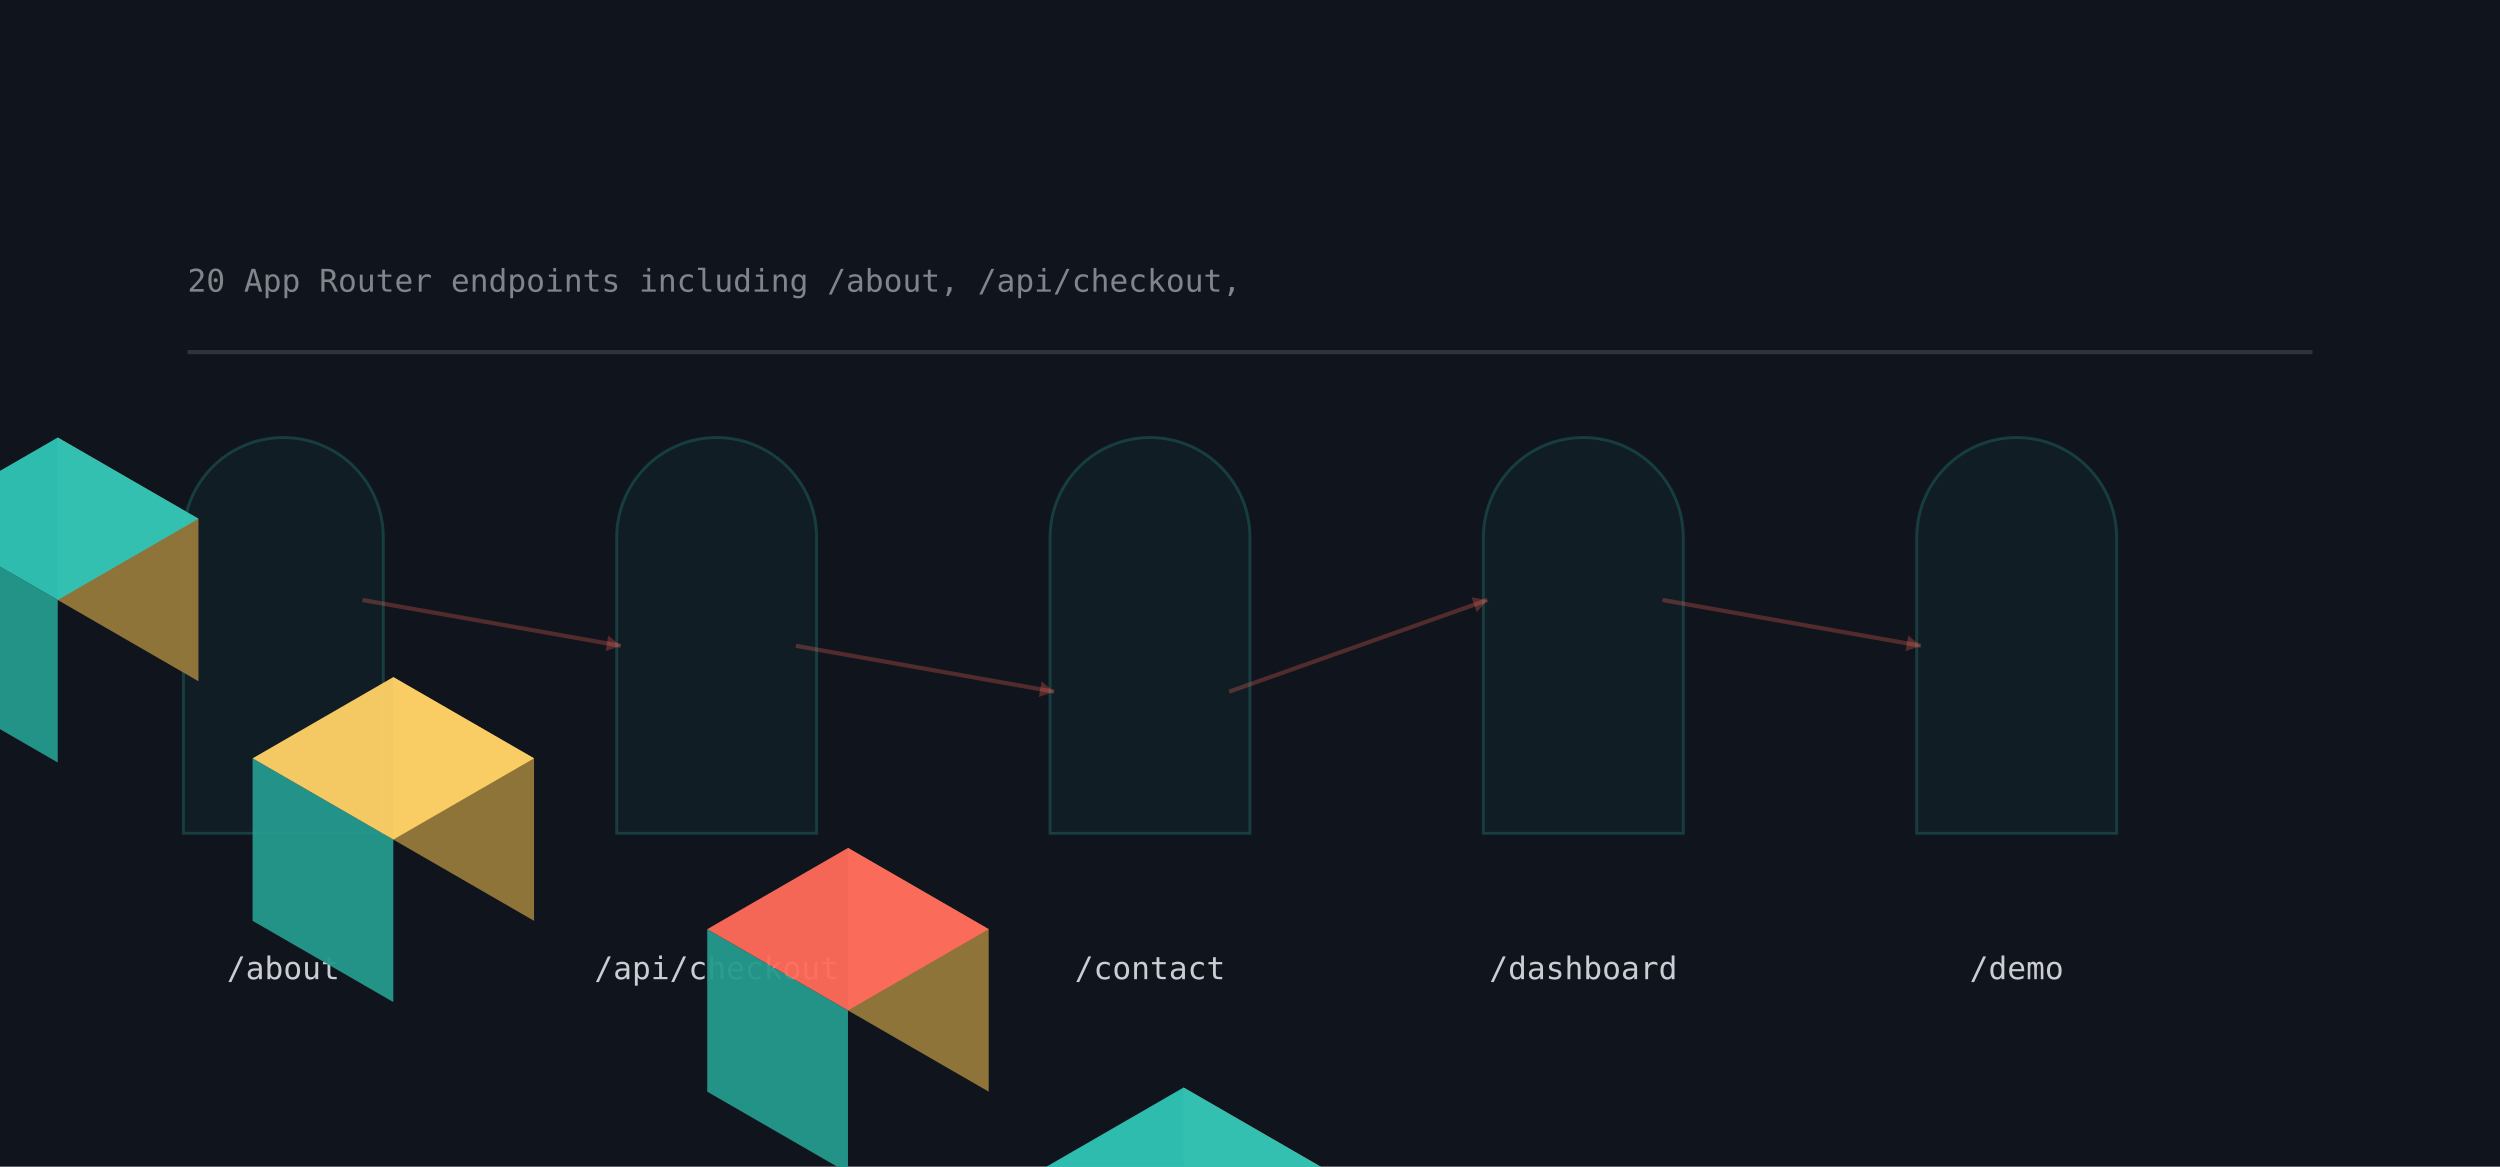
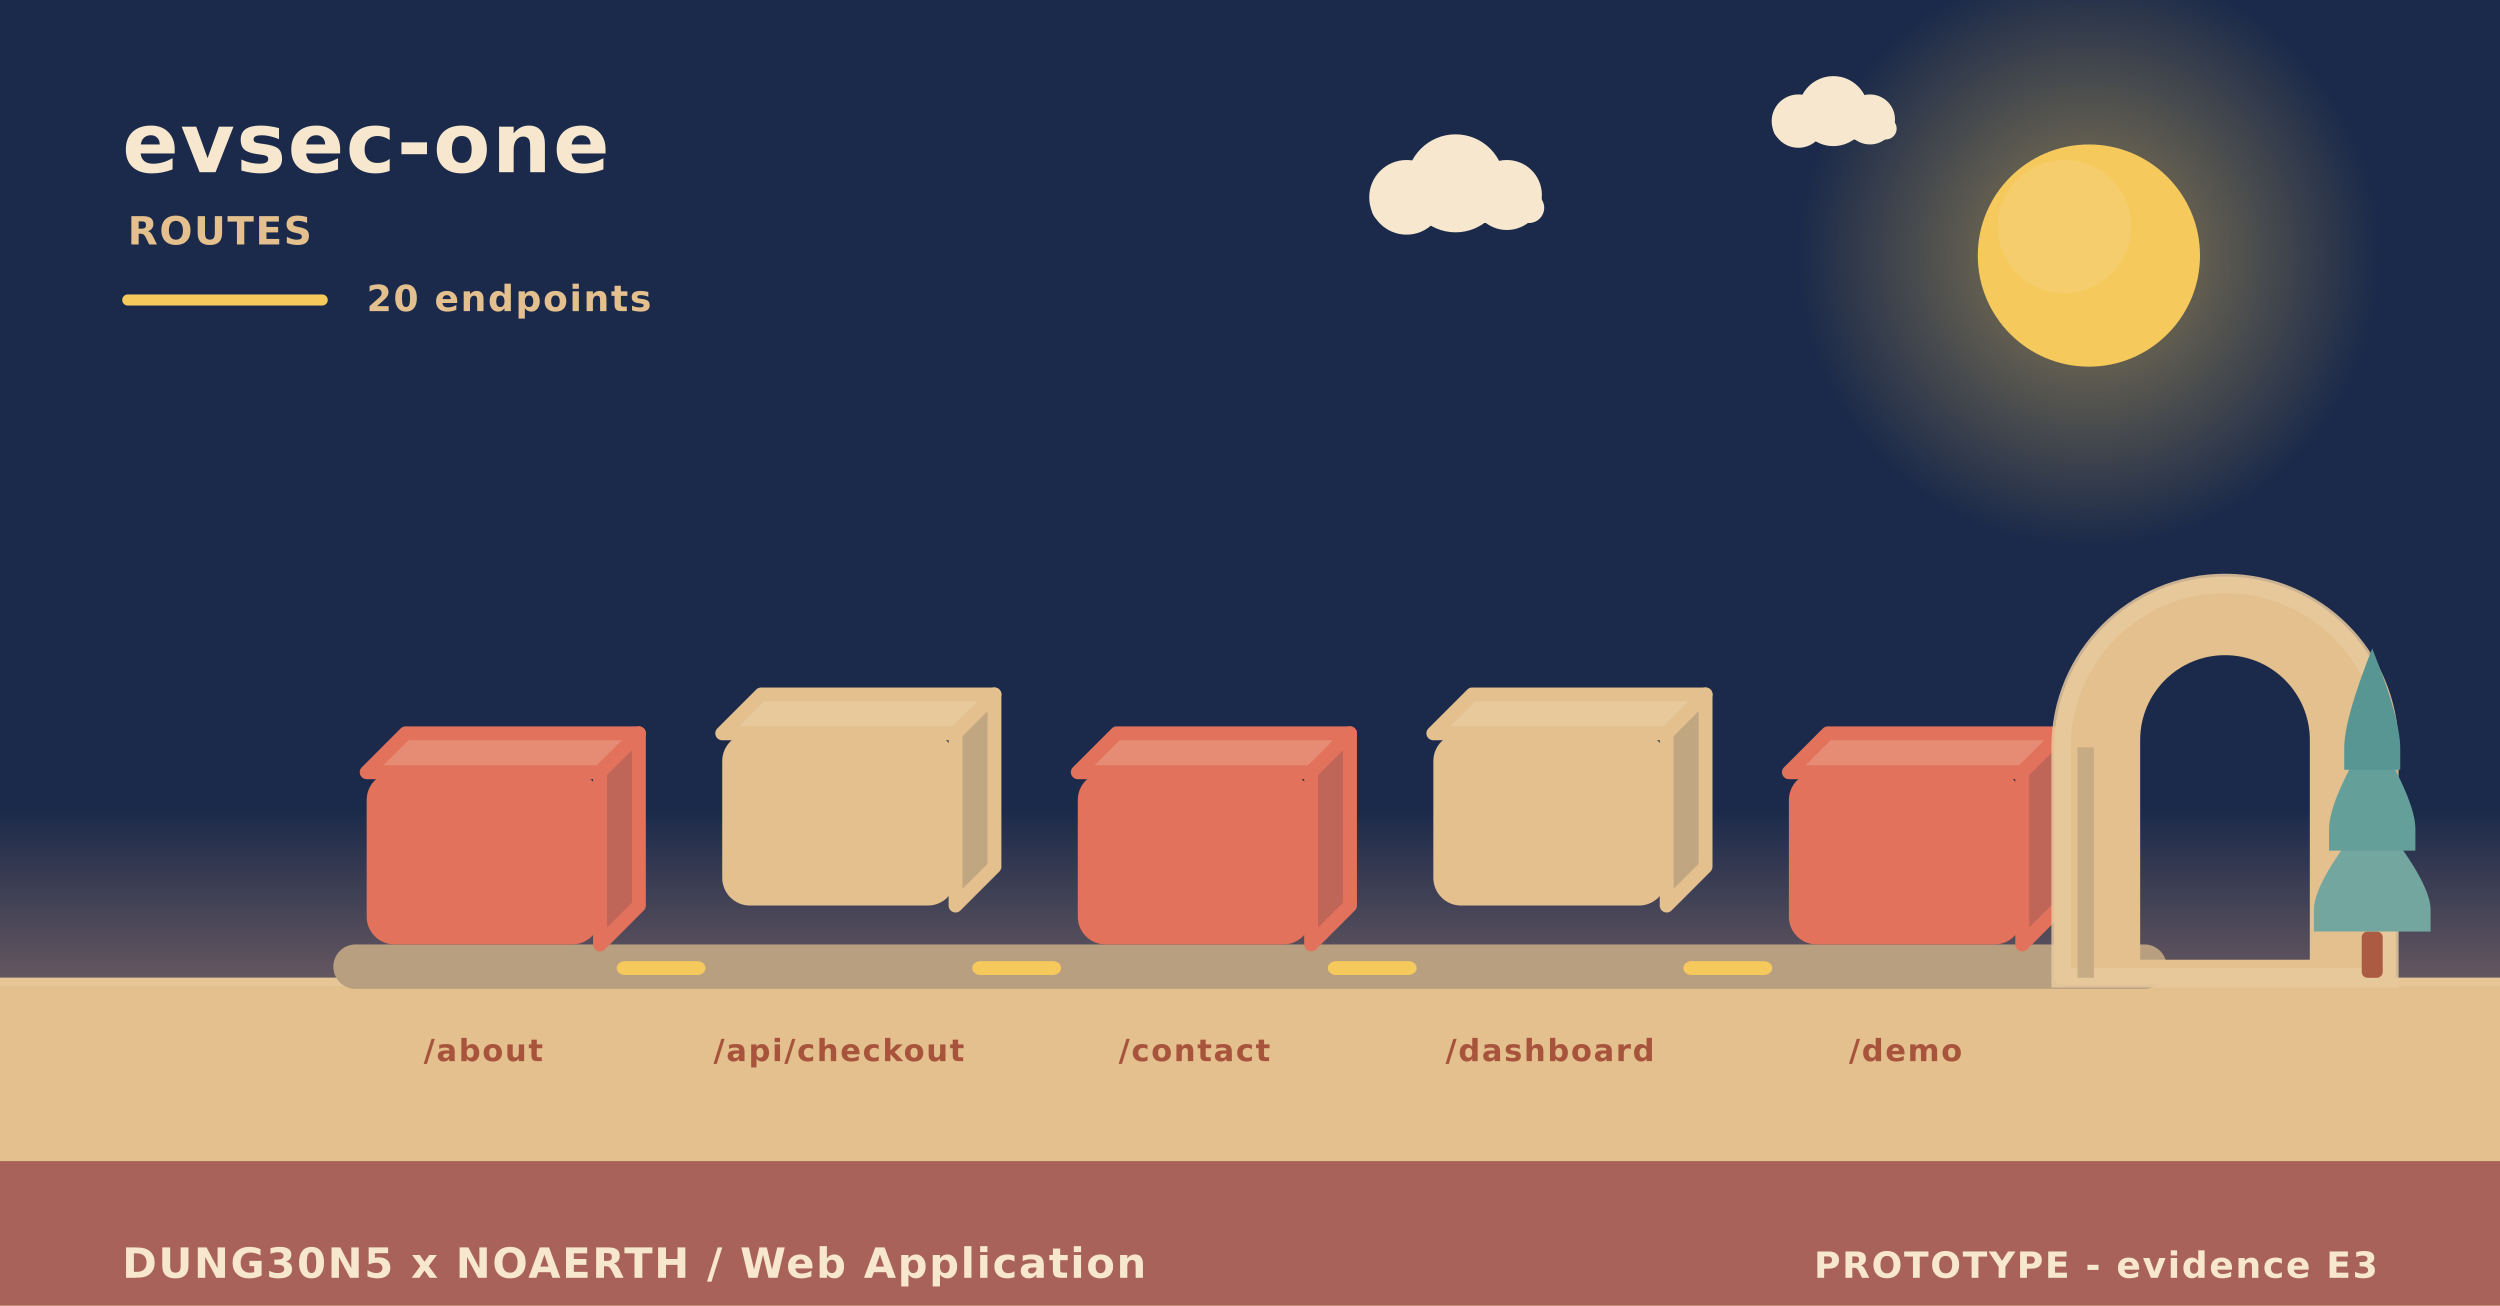
- <svg xmlns="http://www.w3.org/2000/svg" viewBox="0 0 1200 560" width="1200" height="560" role="img" aria-label="evsec-one data flow">
-   <rect width="1200" height="560" fill="#10141c" />
-   <defs>
-     <linearGradient id="gf" x1="0" y1="0" x2="1" y2="1">
-       <stop offset="0%" stop-color="#ff6b5a" />
-       <stop offset="100%" stop-color="#2ec4b6" />
-     </linearGradient>
-   </defs>
-   <path d="M88.00,400.00 L88.00,258.00 A48.00,48.00 0 0 1 184.00,258.00 L184.00,400.00 Z" fill="rgba(46,196,182,0.100)" opacity="0.55" stroke="rgba(46,196,182,0.400)" stroke-width="1.4" />
-   <polygon points="-133.37,173.00 -65.82,212.00 -65.82,134.00 -133.37,95.00" fill="#94793b" opacity="0.95" />
-   <polygon points="-200.92,212.00 -133.37,251.00 -133.37,173.00 -200.92,134.00" fill="#24998e" opacity="0.95" />
-   <polygon points="-133.37,95.00 -65.82,134.00 -133.37,173.00 -200.92,134.00" fill="#ff6b5a" opacity="0.95" />
-   <text x="136" y="470" font-family="ui-monospace,Menlo,monospace" font-size="15" fill="rgba(242,245,249,0.820)" text-anchor="middle">/about</text>
-   <path d="M296.00,400.00 L296.00,258.00 A48.00,48.00 0 0 1 392.00,258.00 L392.00,400.00 Z" fill="rgba(46,196,182,0.100)" opacity="0.55" stroke="rgba(46,196,182,0.400)" stroke-width="1.4" />
-   <polygon points="27.71,288.00 95.26,327.00 95.26,249.00 27.71,210.00" fill="#94793b" opacity="0.95" />
-   <polygon points="-39.84,327.00 27.71,366.00 27.71,288.00 -39.84,249.00" fill="#24998e" opacity="0.95" />
-   <polygon points="27.71,210.00 95.26,249.00 27.71,288.00 -39.84,249.00" fill="#2ec4b6" opacity="0.95" />
-   <text x="344" y="470" font-family="ui-monospace,Menlo,monospace" font-size="15" fill="rgba(242,245,249,0.820)" text-anchor="middle">/api/checkout</text>
-   <line x1="174.00" y1="288.00" x2="298.00" y2="310.00" stroke="rgba(255,107,90,0.500)" stroke-width="2.00" opacity="0.55" />
-   <polygon points="298.00,310.00 291.97,305.07 290.64,312.55" fill="rgba(255,107,90,0.500)" opacity="0.55" />
-   <path d="M504.00,400.00 L504.00,258.00 A48.00,48.00 0 0 1 600.00,258.00 L600.00,400.00 Z" fill="rgba(46,196,182,0.100)" opacity="0.55" stroke="rgba(46,196,182,0.400)" stroke-width="1.4" />
-   <polygon points="188.79,403.00 256.34,442.00 256.34,364.00 188.79,325.00" fill="#94793b" opacity="0.95" />
-   <polygon points="121.24,442.00 188.79,481.00 188.79,403.00 121.24,364.00" fill="#24998e" opacity="0.95" />
-   <polygon points="188.79,325.00 256.34,364.00 188.79,403.00 121.24,364.00" fill="#ffd166" opacity="0.95" />
-   <text x="552" y="470" font-family="ui-monospace,Menlo,monospace" font-size="15" fill="rgba(242,245,249,0.820)" text-anchor="middle">/contact</text>
-   <line x1="382.00" y1="310.00" x2="506.00" y2="332.00" stroke="rgba(255,107,90,0.500)" stroke-width="2.00" opacity="0.55" />
-   <polygon points="506.00,332.00 499.97,327.07 498.64,334.55" fill="rgba(255,107,90,0.500)" opacity="0.55" />
-   <path d="M712.00,400.00 L712.00,258.00 A48.00,48.00 0 0 1 808.00,258.00 L808.00,400.00 Z" fill="rgba(46,196,182,0.100)" opacity="0.55" stroke="rgba(46,196,182,0.400)" stroke-width="1.4" />
-   <polygon points="407.03,485.00 474.58,524.00 474.58,446.00 407.03,407.00" fill="#94793b" opacity="0.95" />
-   <polygon points="339.48,524.00 407.03,563.00 407.03,485.00 339.48,446.00" fill="#24998e" opacity="0.95" />
-   <polygon points="407.03,407.00 474.58,446.00 407.03,485.00 339.48,446.00" fill="#ff6b5a" opacity="0.95" />
-   <text x="760" y="470" font-family="ui-monospace,Menlo,monospace" font-size="15" fill="rgba(242,245,249,0.820)" text-anchor="middle">/dashboard</text>
-   <line x1="590.00" y1="332.00" x2="714.00" y2="288.00" stroke="rgba(255,107,90,0.500)" stroke-width="2.00" opacity="0.55" />
-   <polygon points="714.00,288.00 706.32,286.69 708.86,293.86" fill="rgba(255,107,90,0.500)" opacity="0.55" />
-   <path d="M920.00,400.00 L920.00,258.00 A48.00,48.00 0 0 1 1016.00,258.00 L1016.00,400.00 Z" fill="rgba(46,196,182,0.100)" opacity="0.55" stroke="rgba(46,196,182,0.400)" stroke-width="1.4" />
-   <polygon points="568.11,600.00 635.66,639.00 635.66,561.00 568.11,522.00" fill="#94793b" opacity="0.95" />
-   <polygon points="500.56,639.00 568.11,678.00 568.11,600.00 500.56,561.00" fill="#24998e" opacity="0.95" />
-   <polygon points="568.11,522.00 635.66,561.00 568.11,600.00 500.56,561.00" fill="#2ec4b6" opacity="0.95" />
-   <text x="968" y="470" font-family="ui-monospace,Menlo,monospace" font-size="15" fill="rgba(242,245,249,0.820)" text-anchor="middle">/demo</text>
-   <line x1="798.00" y1="288.00" x2="922.00" y2="310.00" stroke="rgba(255,107,90,0.500)" stroke-width="2.00" opacity="0.55" />
-   <polygon points="922.00,310.00 915.97,305.07 914.64,312.55" fill="rgba(255,107,90,0.500)" opacity="0.55" />
-   <rect x="90.00" y="168.00" width="1020.00" height="2.00" rx="0.00" fill="rgba(242,245,249,0.140)" opacity="1.00" />
-   <text x="90" y="140" font-family="ui-monospace,Menlo,monospace" font-size="15" fill="rgba(242,245,249,0.500)">20 App Router endpoints including /about, /api/checkout,</text>
+ <svg xmlns="http://www.w3.org/2000/svg" width="900" height="470" viewBox="0 0 900 470" role="img" aria-label="evsec-one - how data moves">
+   <linearGradient id="skyd" x1="0" y1="0" x2="0" y2="1">
+     <stop offset="0" stop-color="#1b2a4a" />
+     <stop offset="0.62" stop-color="#1b2a4a" />
+     <stop offset="1" stop-color="#f3ad8a" />
+   </linearGradient>
+   <rect width="900" height="470" fill="url(#skyd)" />
+   <radialGradient id="sund">
+     <stop offset="0.35" stop-color="#f5c95c" stop-opacity="0.34" />
+     <stop offset="1" stop-color="#f5c95c" stop-opacity="0" />
+   </radialGradient>
+   <circle cx="752" cy="92" r="104" fill="url(#sund)" />
+   <circle cx="752" cy="92" r="40" fill="#f5c95c" />
+   <circle cx="743.2" cy="81.6" r="24" fill="#f5d27e" opacity="0.5" />
+   <g>
+     <circle cx="524" cy="66" r="17.64" fill="#f6e7ce" />
+     <circle cx="506.36" cy="71.04" r="13.44" fill="#f6e7ce" />
+     <circle cx="542.48" cy="70.2" r="12.6" fill="#f6e7ce" />
+     <rect x="493.76" y="69.36" width="62.16" height="10.92" rx="5.46" fill="#f6e7ce" />
+   </g>
+   <g>
+     <circle cx="660" cy="40" r="12.6" fill="#f6e7ce" />
+     <circle cx="647.4" cy="43.6" r="9.6" fill="#f6e7ce" />
+     <circle cx="673.2" cy="43" r="9" fill="#f6e7ce" />
+     <rect x="638.4" y="42.4" width="44.4" height="7.8" rx="3.9" fill="#f6e7ce" />
+   </g>
+   <rect x="0" y="352" width="900" height="118" fill="#e3c08d" />
+   <rect x="0" y="352" width="900" height="3" fill="#e6c596" />
+   <text x="44" y="62" font-family="Verdana,DejaVu Sans,sans-serif" font-size="30" font-weight="700" letter-spacing="0.6" fill="#f6e7ce" text-anchor="start">evsec-one</text>
+   <text x="46" y="88" font-family="Verdana,DejaVu Sans,sans-serif" font-size="14" font-weight="700" letter-spacing="0.6" fill="#e3c08d" text-anchor="start">ROUTES</text>
+   <rect x="44" y="106" width="74" height="4" rx="2" fill="#f5c95c" />
+   <text x="132" y="112" font-family="Verdana,DejaVu Sans,sans-serif" font-size="13" font-weight="700" letter-spacing="0.6" fill="#e3c08d" text-anchor="start">20 endpoints</text>
+   <rect x="120" y="340" width="660" height="16" rx="8" fill="#b79f80" />
+   <path d="M132,278 L216,278 L230,264 L146,264 Z" fill="#e68c74" stroke="#e2725b" stroke-width="5" stroke-linejoin="round" />
+   <path d="M216,278 L230,264 L230,326 L216,340 Z" fill="#c06658" stroke="#e2725b" stroke-width="5" stroke-linejoin="round" />
+   <rect x="132" y="278" width="84" height="62" rx="10" fill="#e2725b" />
+   <text x="174" y="382" font-family="Verdana,DejaVu Sans,sans-serif" font-size="11" font-weight="700" letter-spacing="0.6" fill="#a8543c" text-anchor="middle">/about</text>
+   <path d="M260,264 L344,264 L358,250 L274,250 Z" fill="#e7c99b" stroke="#e3c08d" stroke-width="5" stroke-linejoin="round" />
+   <path d="M344,264 L358,250 L358,312 L344,326 Z" fill="#c1a682" stroke="#e3c08d" stroke-width="5" stroke-linejoin="round" />
+   <rect x="260" y="264" width="84" height="62" rx="10" fill="#e3c08d" />
+   <text x="302" y="382" font-family="Verdana,DejaVu Sans,sans-serif" font-size="11" font-weight="700" letter-spacing="0.6" fill="#a8543c" text-anchor="middle">/api/checkout</text>
+   <rect x="222" y="346" width="32" height="5" rx="3" fill="#f5c95c" />
+   <path d="M388,278 L472,278 L486,264 L402,264 Z" fill="#e68c74" stroke="#e2725b" stroke-width="5" stroke-linejoin="round" />
+   <path d="M472,278 L486,264 L486,326 L472,340 Z" fill="#c06658" stroke="#e2725b" stroke-width="5" stroke-linejoin="round" />
+   <rect x="388" y="278" width="84" height="62" rx="10" fill="#e2725b" />
+   <text x="430" y="382" font-family="Verdana,DejaVu Sans,sans-serif" font-size="11" font-weight="700" letter-spacing="0.6" fill="#a8543c" text-anchor="middle">/contact</text>
+   <rect x="350" y="346" width="32" height="5" rx="3" fill="#f5c95c" />
+   <path d="M516,264 L600,264 L614,250 L530,250 Z" fill="#e7c99b" stroke="#e3c08d" stroke-width="5" stroke-linejoin="round" />
+   <path d="M600,264 L614,250 L614,312 L600,326 Z" fill="#c1a682" stroke="#e3c08d" stroke-width="5" stroke-linejoin="round" />
+   <rect x="516" y="264" width="84" height="62" rx="10" fill="#e3c08d" />
+   <text x="558" y="382" font-family="Verdana,DejaVu Sans,sans-serif" font-size="11" font-weight="700" letter-spacing="0.6" fill="#a8543c" text-anchor="middle">/dashboard</text>
+   <rect x="478" y="346" width="32" height="5" rx="3" fill="#f5c95c" />
+   <path d="M644,278 L728,278 L742,264 L658,264 Z" fill="#e68c74" stroke="#e2725b" stroke-width="5" stroke-linejoin="round" />
+   <path d="M728,278 L742,264 L742,326 L728,340 Z" fill="#c06658" stroke="#e2725b" stroke-width="5" stroke-linejoin="round" />
+   <rect x="644" y="278" width="84" height="62" rx="10" fill="#e2725b" />
+   <text x="686" y="382" font-family="Verdana,DejaVu Sans,sans-serif" font-size="11" font-weight="700" letter-spacing="0.6" fill="#a8543c" text-anchor="middle">/demo</text>
+   <rect x="606" y="346" width="32" height="5" rx="3" fill="#f5c95c" />
+   <path d="M742,352 L742,269.04 A59,59 0 0 1 860,269.04 L860,352 Z M767.96,348 L767.96,266.4 A33.04,33.04 0 0 1 834.04,266.4 L834.04,348 Z" fill="#e3c08d" fill-rule="evenodd" stroke="#e3c08d" stroke-width="5" stroke-linejoin="round" />
+   <path d="M742,352 L742,269.04 A59,59 0 0 1 860,269.04 L860,352 Z" fill="none" stroke="#e8c99d" stroke-width="7" stroke-linecap="round" opacity="0.85" />
+   <rect x="747.9" y="269.04" width="5.9" height="82.96" fill="#c7ab84" />
+   <rect x="850.22" y="335.36" width="7.56" height="16.64" rx="2.1" fill="#ac5b43" />
+   <path d="M854,291.68 Q833,317.01 833,327.5 Q833,335.36 833,335.36 L875,335.36 Q875,335.36 875,327.5 Q875,317.01 854,291.68 Z" fill="#74a6a0" />
+   <path d="M854,262.56 Q838.46,287.89 838.46,298.38 Q838.46,306.24 838.46,306.24 L869.54,306.24 Q869.54,306.24 869.54,298.38 Q869.54,287.89 854,262.56 Z" fill="#649f9a" />
+   <path d="M854,233.44 Q843.92,258.77 843.92,269.26 Q843.92,277.12 843.92,277.12 L864.08,277.12 Q864.08,277.12 864.08,269.26 Q864.08,258.77 854,233.44 Z" fill="#589694" />
+   <rect x="0" y="418" width="900" height="52" rx="0" fill="#a65c56" opacity="0.94" />
+   <text x="44" y="460" font-family="Verdana,DejaVu Sans,sans-serif" font-size="15" font-weight="700" letter-spacing="0.6" fill="#f6e7ce" text-anchor="start">DUNG30N5 x NOAERTH  /  Web Application</text>
+   <text x="856" y="460" font-family="Verdana,DejaVu Sans,sans-serif" font-size="13" font-weight="700" letter-spacing="0.6" fill="#f6e7ce" text-anchor="end">PROTOTYPE  -  evidence E3</text>
</svg>
